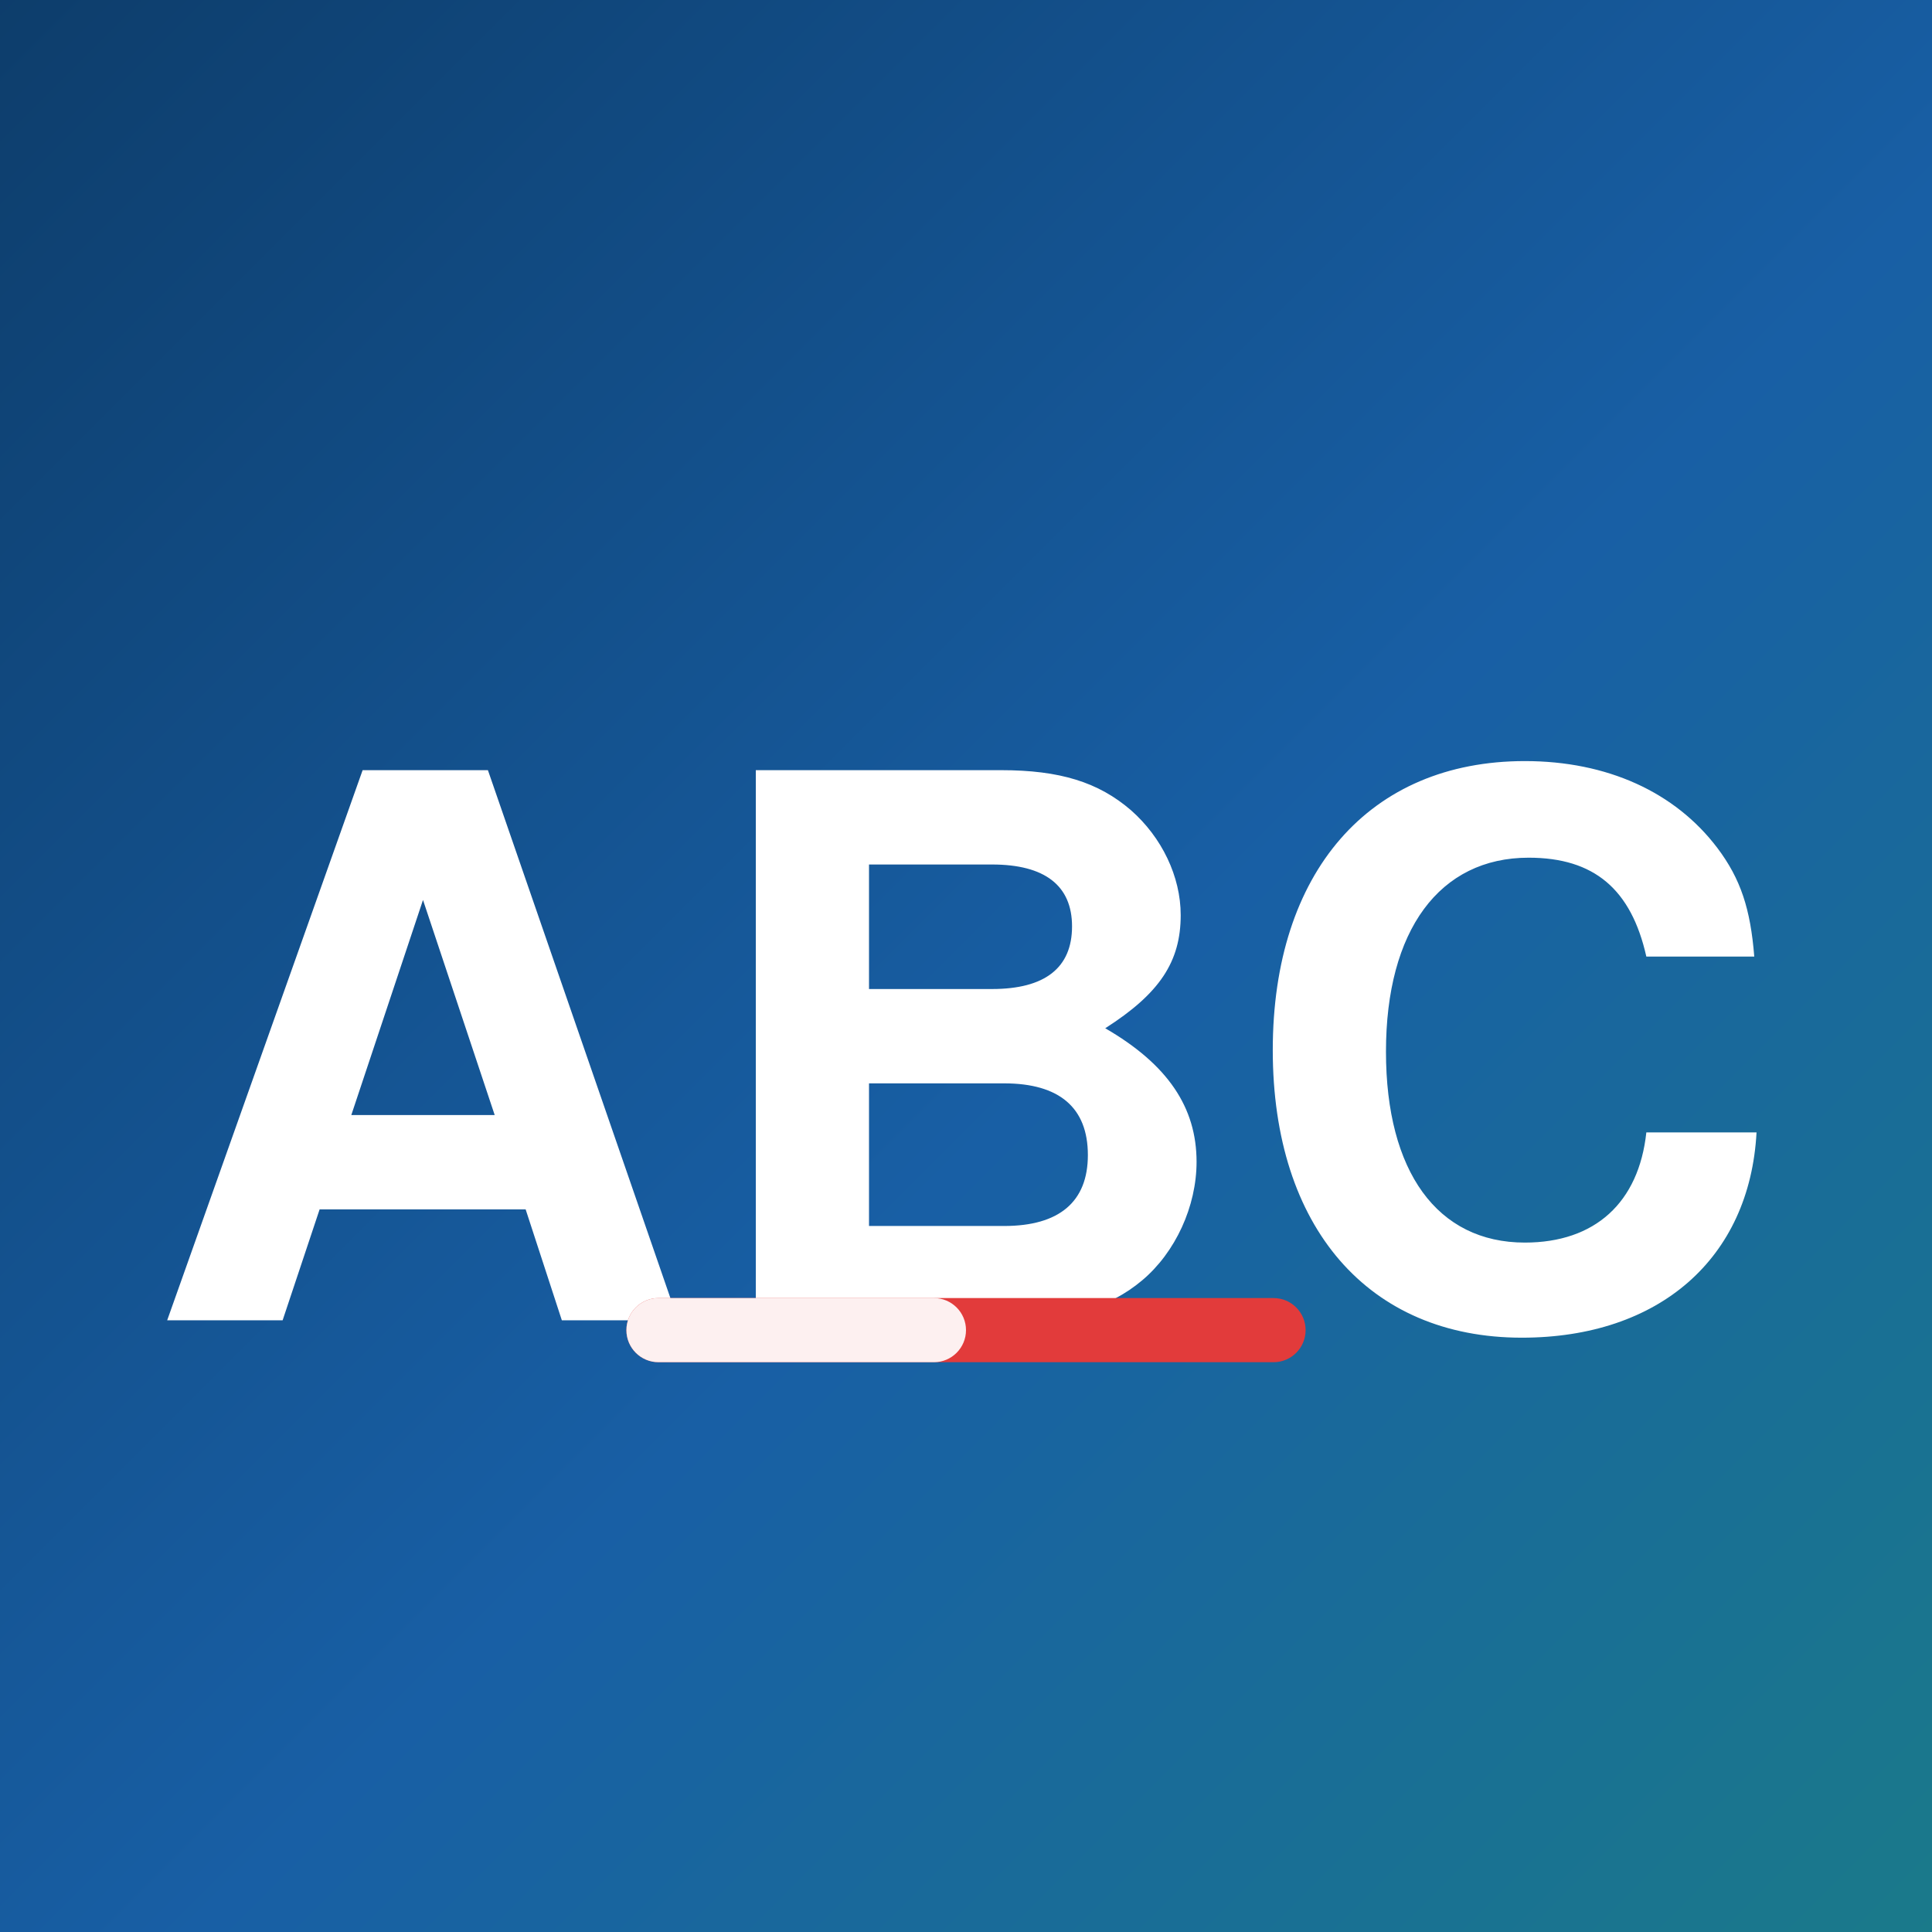
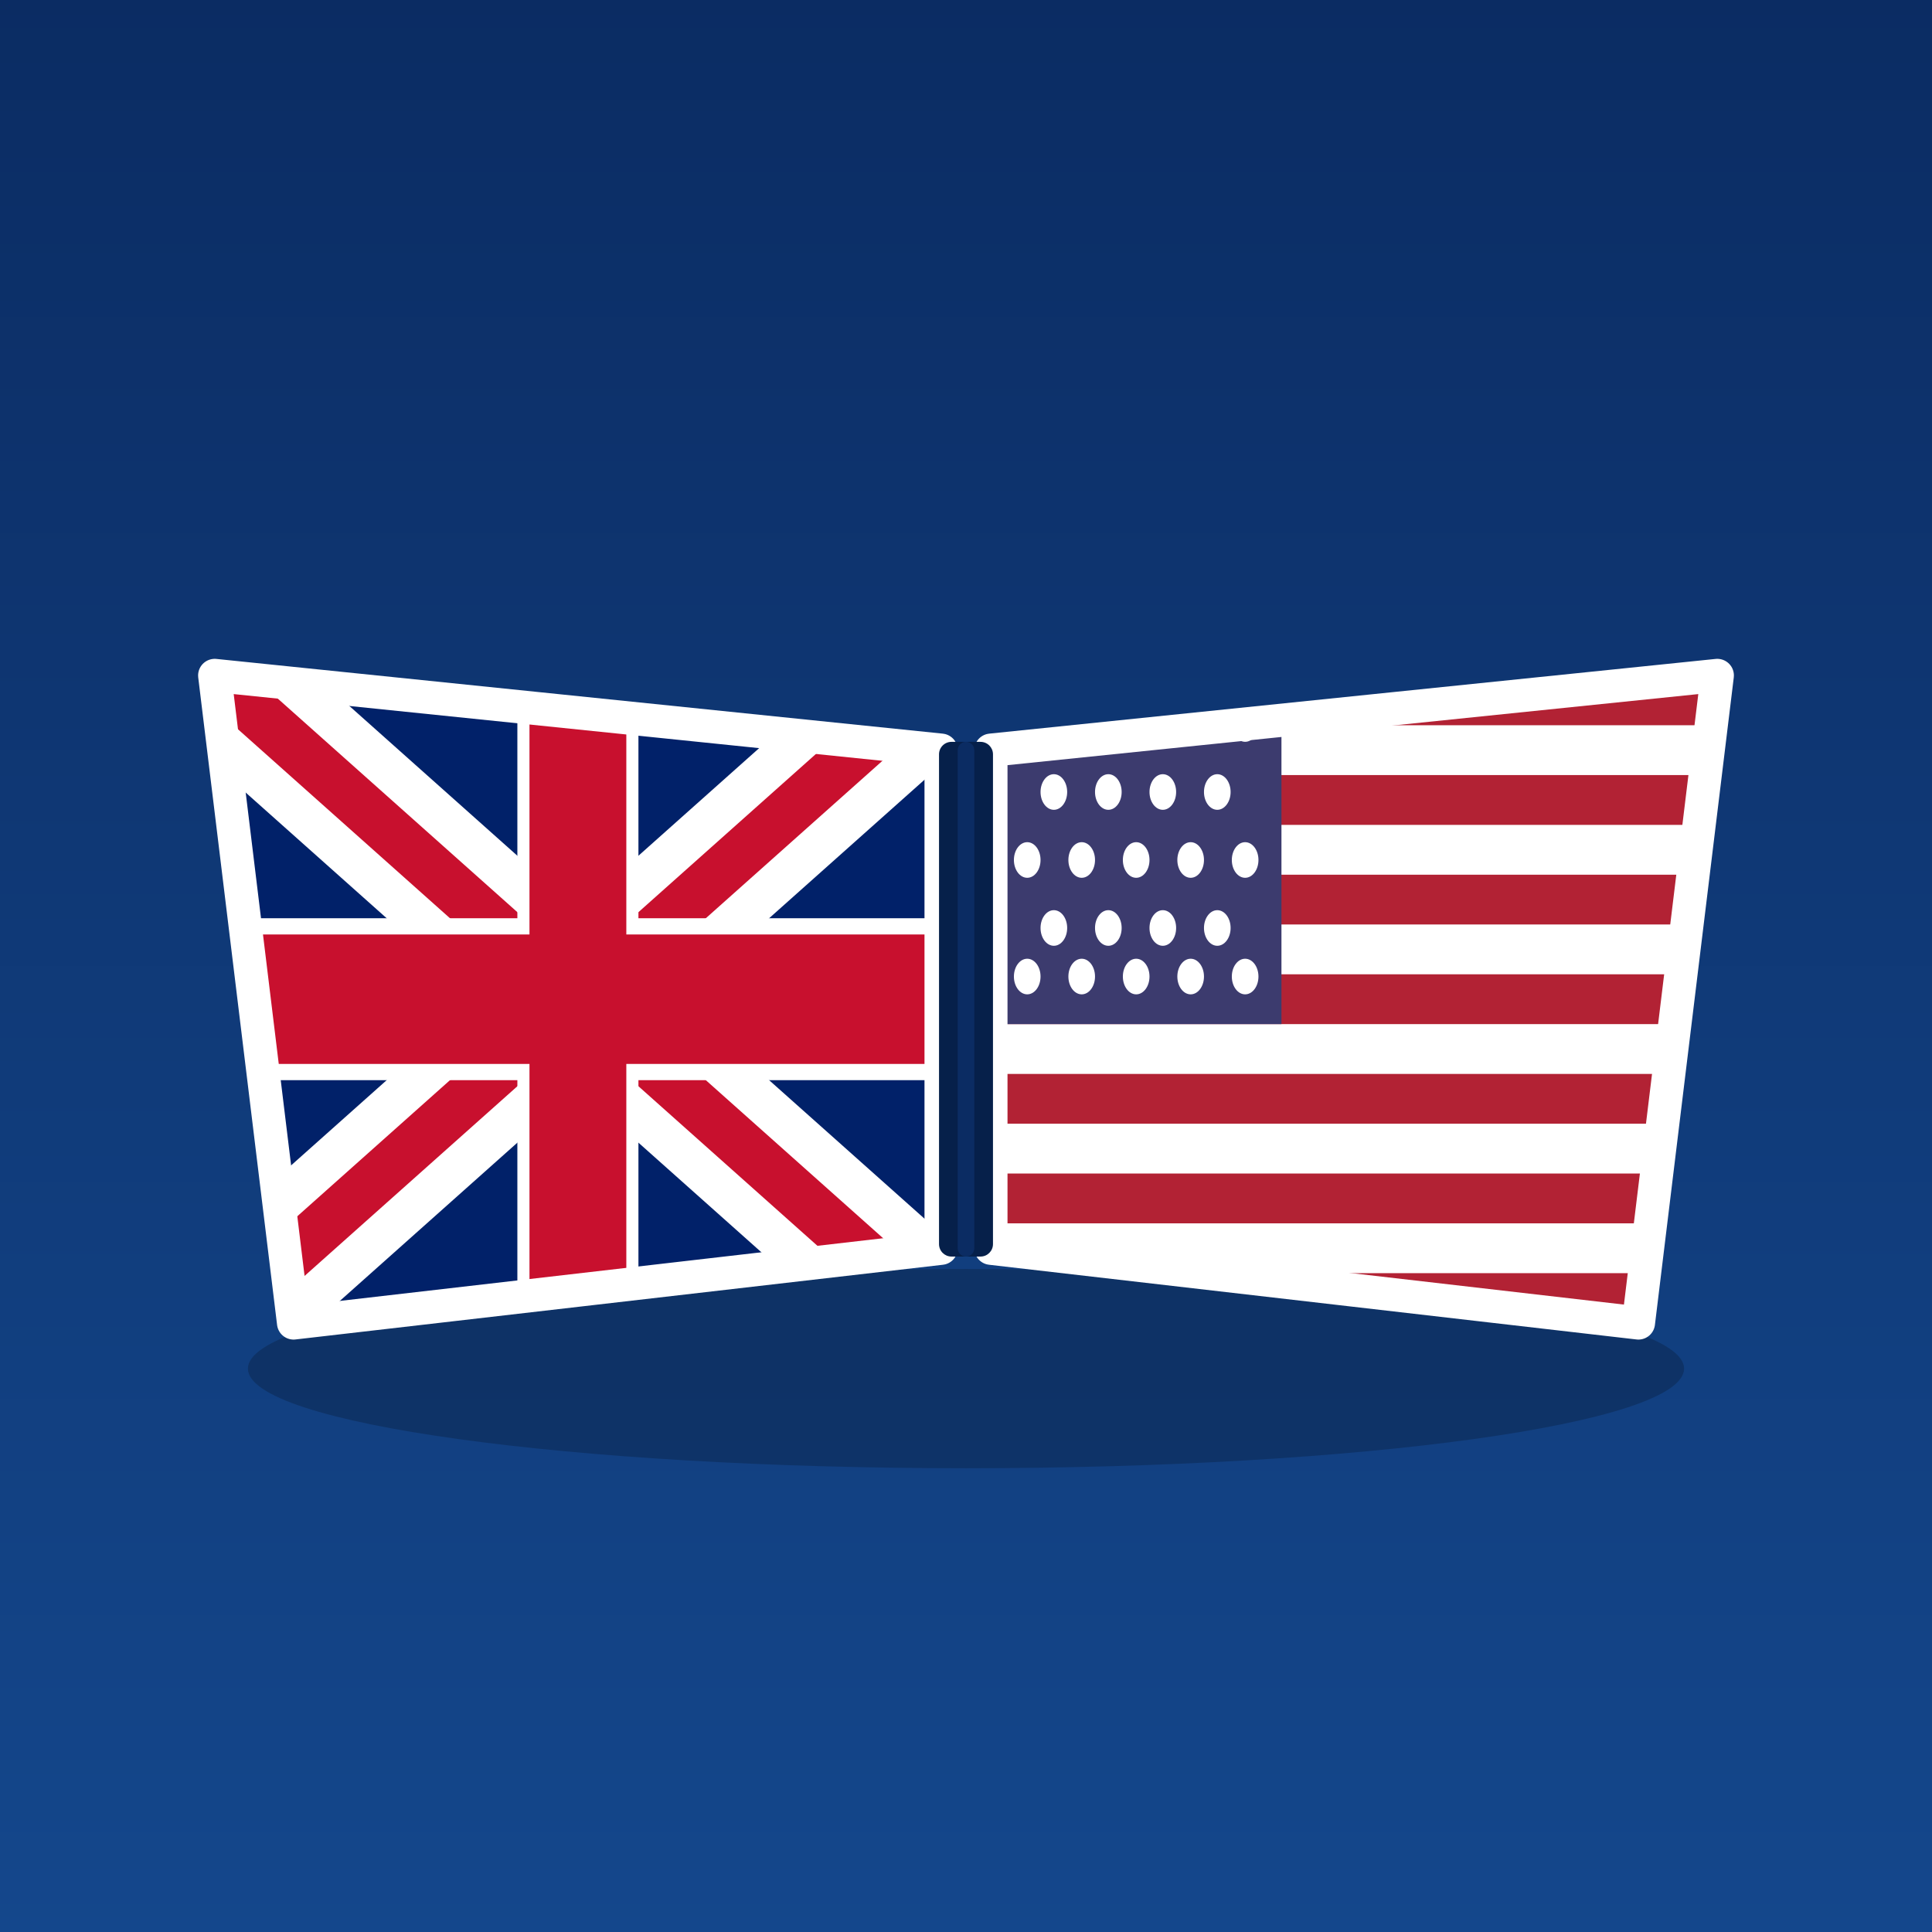
<svg xmlns="http://www.w3.org/2000/svg" viewBox="0 0 1024 1024" width="1024" height="1024">
  <defs>
-     <linearGradient id="bg" x1="0" y1="0" x2="1" y2="1">
-       <stop offset="0" stop-color="#0d3d6b" />
-       <stop offset="0.55" stop-color="#185FA5" />
-       <stop offset="1" stop-color="#1a7a8a" />
+     <linearGradient id="bg" x1="0" y1="0" x2="0" y2="1">
+       <stop offset="0" stop-color="#0b2c63" />
+       <stop offset="1" stop-color="#14478c" />
    </linearGradient>
+     <clipPath id="lp">
+       <path d="M150,372 L500,408 L500,648 L188,684 Z" />
+     </clipPath>
+     <clipPath id="rp">
+       <path d="M524,408 L874,372 L836,684 L524,648 Z" />
+     </clipPath>
  </defs>
  <rect width="1024" height="1024" fill="url(#bg)" />
-   <text x="512" y="560" text-anchor="middle" dominant-baseline="middle" font-family="Helvetica, Arial, sans-serif" font-weight="700" font-size="400" letter-spacing="6" fill="#ffffff">ABC</text>
-   <rect x="332" y="688" width="360" height="34" rx="17" fill="#e23b3b" />
-   <rect x="332" y="688" width="180" height="34" rx="17" fill="#ffffff" opacity="0.92" />
+   <g id="book" transform="translate(512 512) scale(1.10) translate(-512 -512)">
+     <ellipse cx="512" cy="706" rx="346" ry="48" fill="#000000" opacity="0.20" />
+     <g clip-path="url(#lp)">
+       <g transform="translate(150,372) scale(0.58333,0.78)">
+         <rect x="0" y="0" width="600" height="400" fill="#012169" />
+         <path d="M0,0 L600,400 M600,0 L0,400" stroke="#ffffff" stroke-width="92" />
+         <path d="M0,0 L600,400 M600,0 L0,400" stroke="#C8102E" stroke-width="34" />
+         <rect x="250" y="0" width="100" height="400" fill="#ffffff" />
+         <rect x="0" y="150" width="600" height="100" fill="#ffffff" />
+         <rect x="260" y="0" width="80" height="400" fill="#C8102E" />
+         <rect x="0" y="160" width="600" height="80" fill="#C8102E" />
+       </g>
+     </g>
+     <g clip-path="url(#rp)">
+       <g transform="translate(524,372) scale(0.58333,0.78)">
+         <rect x="0" y="0" width="600" height="400" fill="#ffffff" />
+         <rect x="0" y="0" width="600" height="30.77" fill="#B22234" />
+         <rect x="0" y="61.54" width="600" height="30.77" fill="#B22234" />
+         <rect x="0" y="123.08" width="600" height="30.77" fill="#B22234" />
+         <rect x="0" y="184.62" width="600" height="30.77" fill="#B22234" />
+         <rect x="0" y="246.15" width="600" height="30.77" fill="#B22234" />
+         <rect x="0" y="307.69" width="600" height="30.77" fill="#B22234" />
+         <rect x="0" y="369.23" width="600" height="30.77" fill="#B22234" />
+         <rect x="0" y="0" width="240" height="215.4" fill="#3C3B6E" />
+         <g fill="#ffffff">
+           <circle cx="30" cy="30" r="11" />
+           <circle cx="75" cy="30" r="11" />
+           <circle cx="120" cy="30" r="11" />
+           <circle cx="165" cy="30" r="11" />
+           <circle cx="210" cy="30" r="11" />
+           <circle cx="52" cy="72" r="11" />
+           <circle cx="97" cy="72" r="11" />
+           <circle cx="142" cy="72" r="11" />
+           <circle cx="187" cy="72" r="11" />
+           <circle cx="30" cy="114" r="11" />
+           <circle cx="75" cy="114" r="11" />
+           <circle cx="120" cy="114" r="11" />
+           <circle cx="165" cy="114" r="11" />
+           <circle cx="210" cy="114" r="11" />
+           <circle cx="52" cy="156" r="11" />
+           <circle cx="97" cy="156" r="11" />
+           <circle cx="142" cy="156" r="11" />
+           <circle cx="187" cy="156" r="11" />
+           <circle cx="30" cy="186" r="11" />
+           <circle cx="75" cy="186" r="11" />
+           <circle cx="120" cy="186" r="11" />
+           <circle cx="165" cy="186" r="11" />
+           <circle cx="210" cy="186" r="11" />
+         </g>
+       </g>
+     </g>
+     <path d="M150,372 L500,408 L500,648 L188,684 Z" fill="none" stroke="#ffffff" stroke-width="16" stroke-linejoin="round" />
+     <path d="M524,408 L874,372 L836,684 L524,648 Z" fill="none" stroke="#ffffff" stroke-width="16" stroke-linejoin="round" />
+     <rect x="499" y="404" width="26" height="248" rx="6" fill="#06204a" />
+     <rect x="508" y="404" width="8" height="248" rx="4" fill="#0b2c63" />
+   </g>
</svg>
